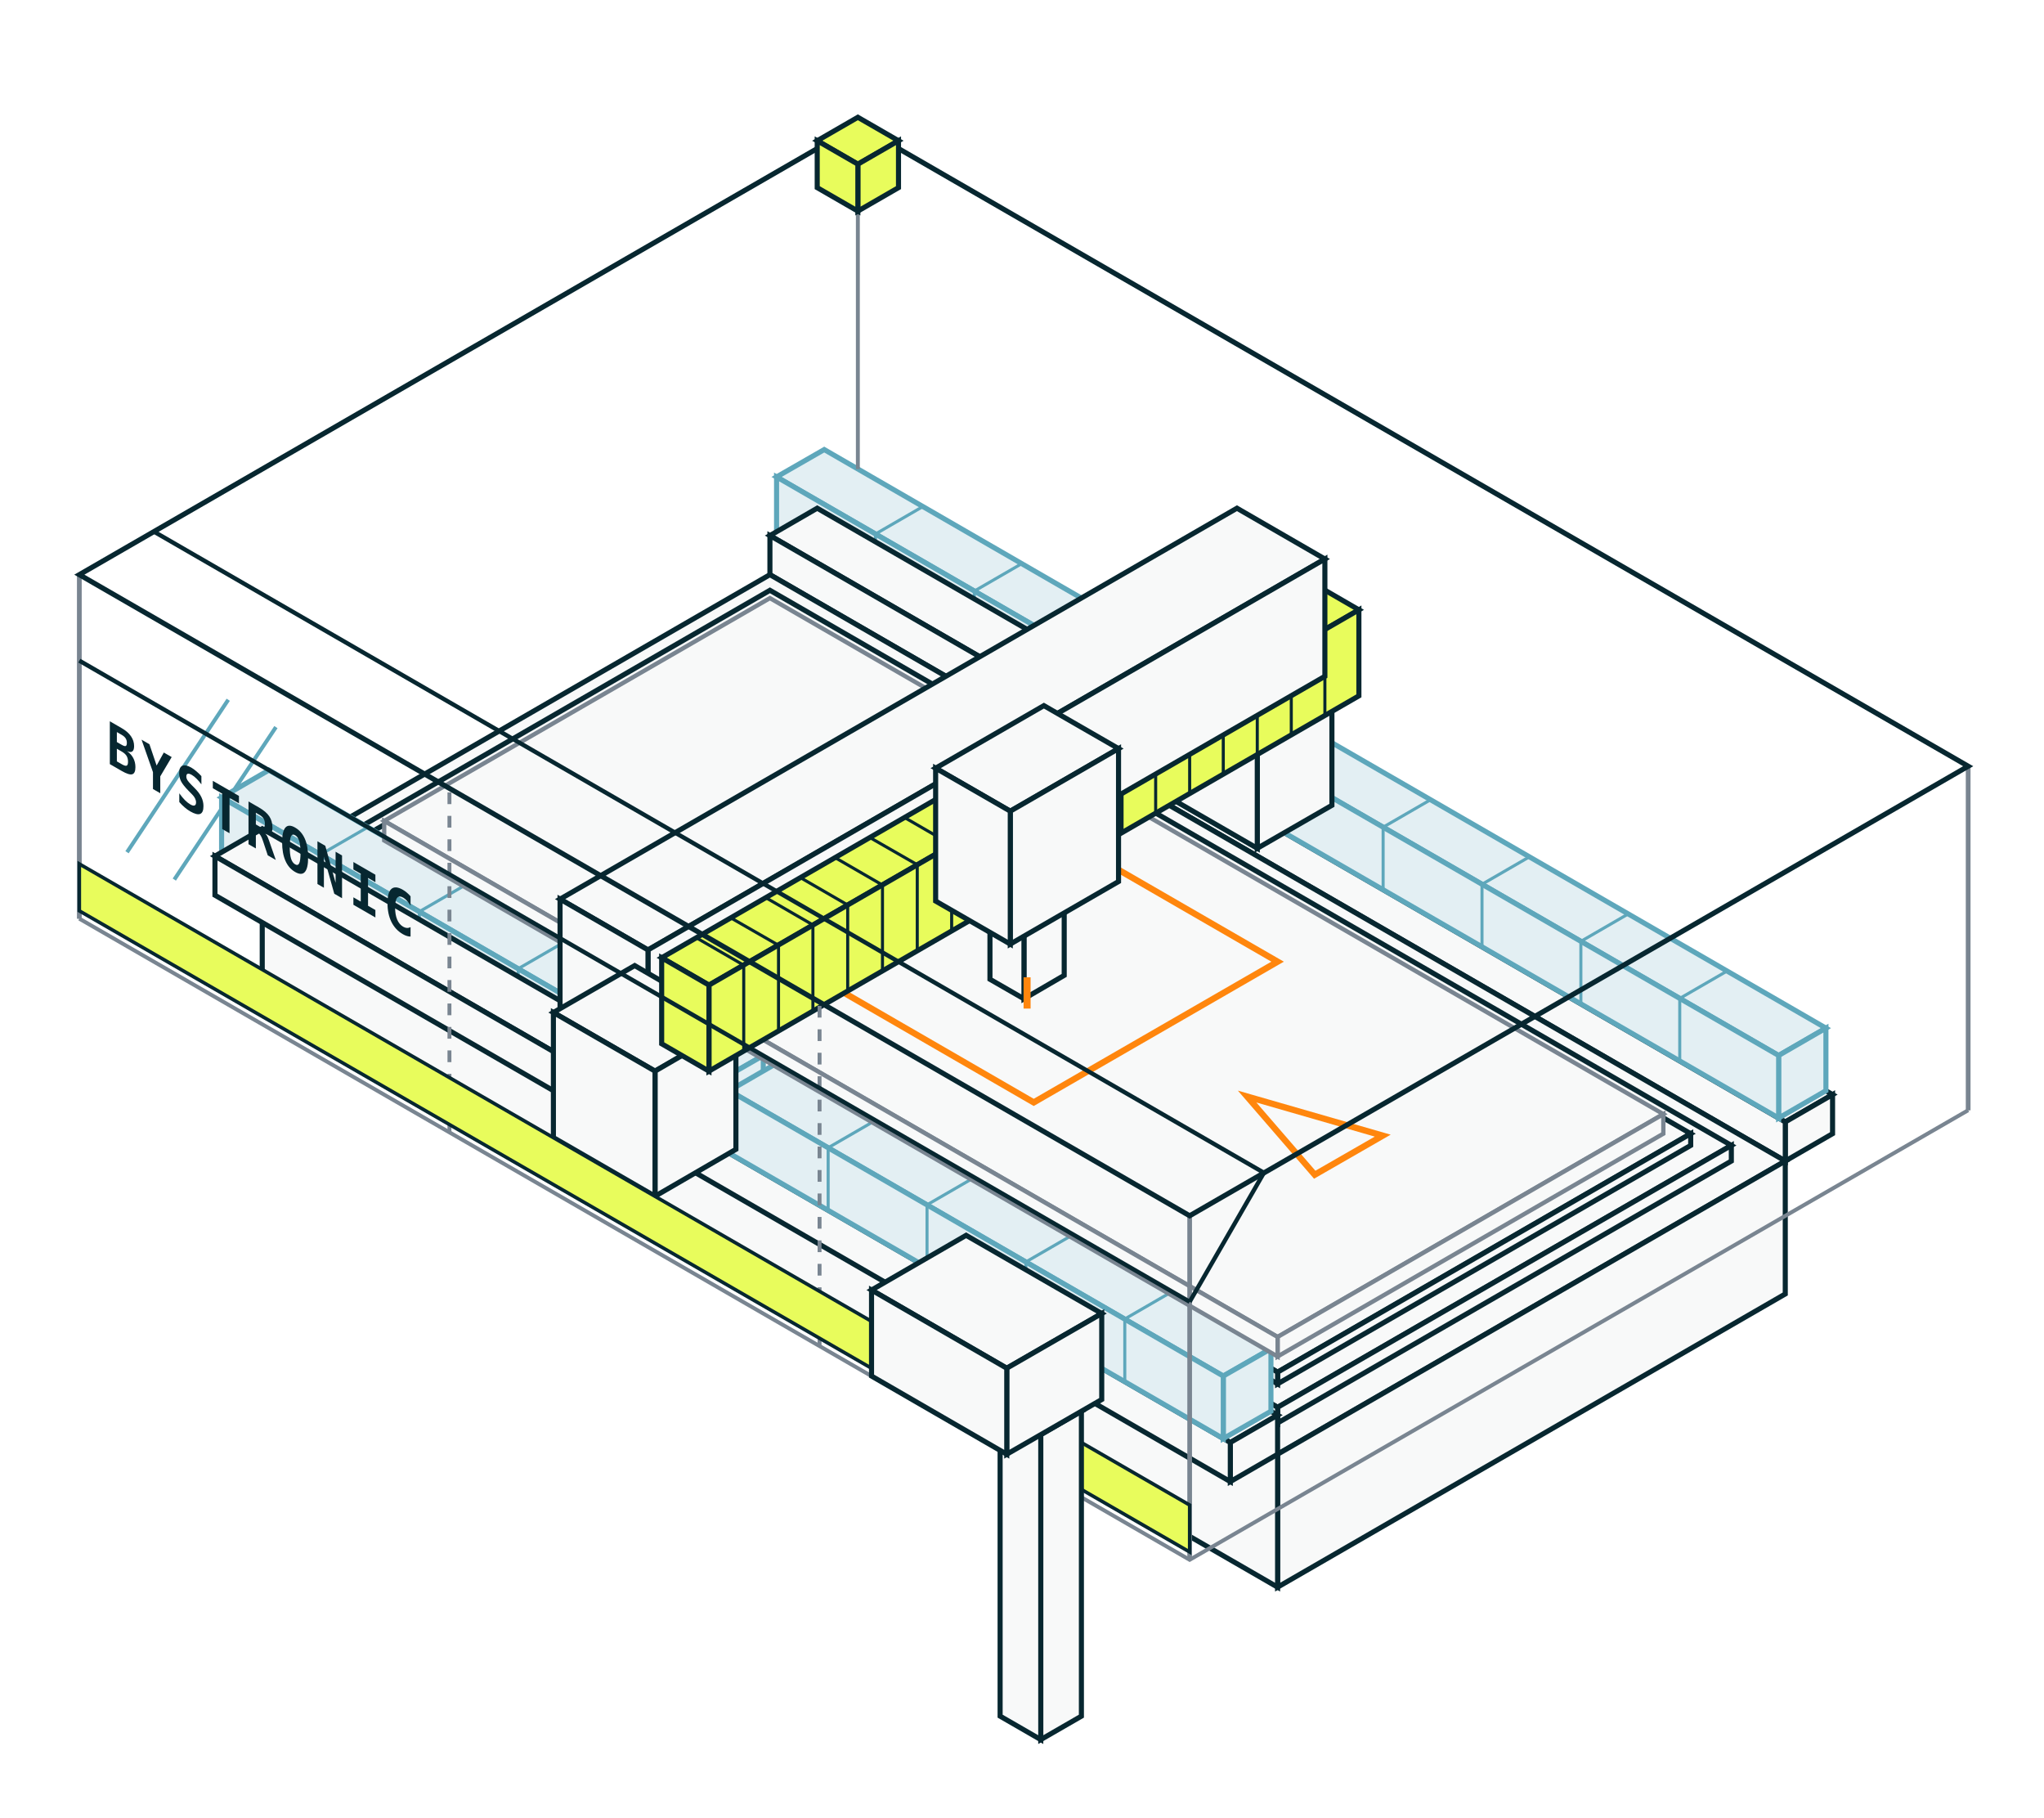
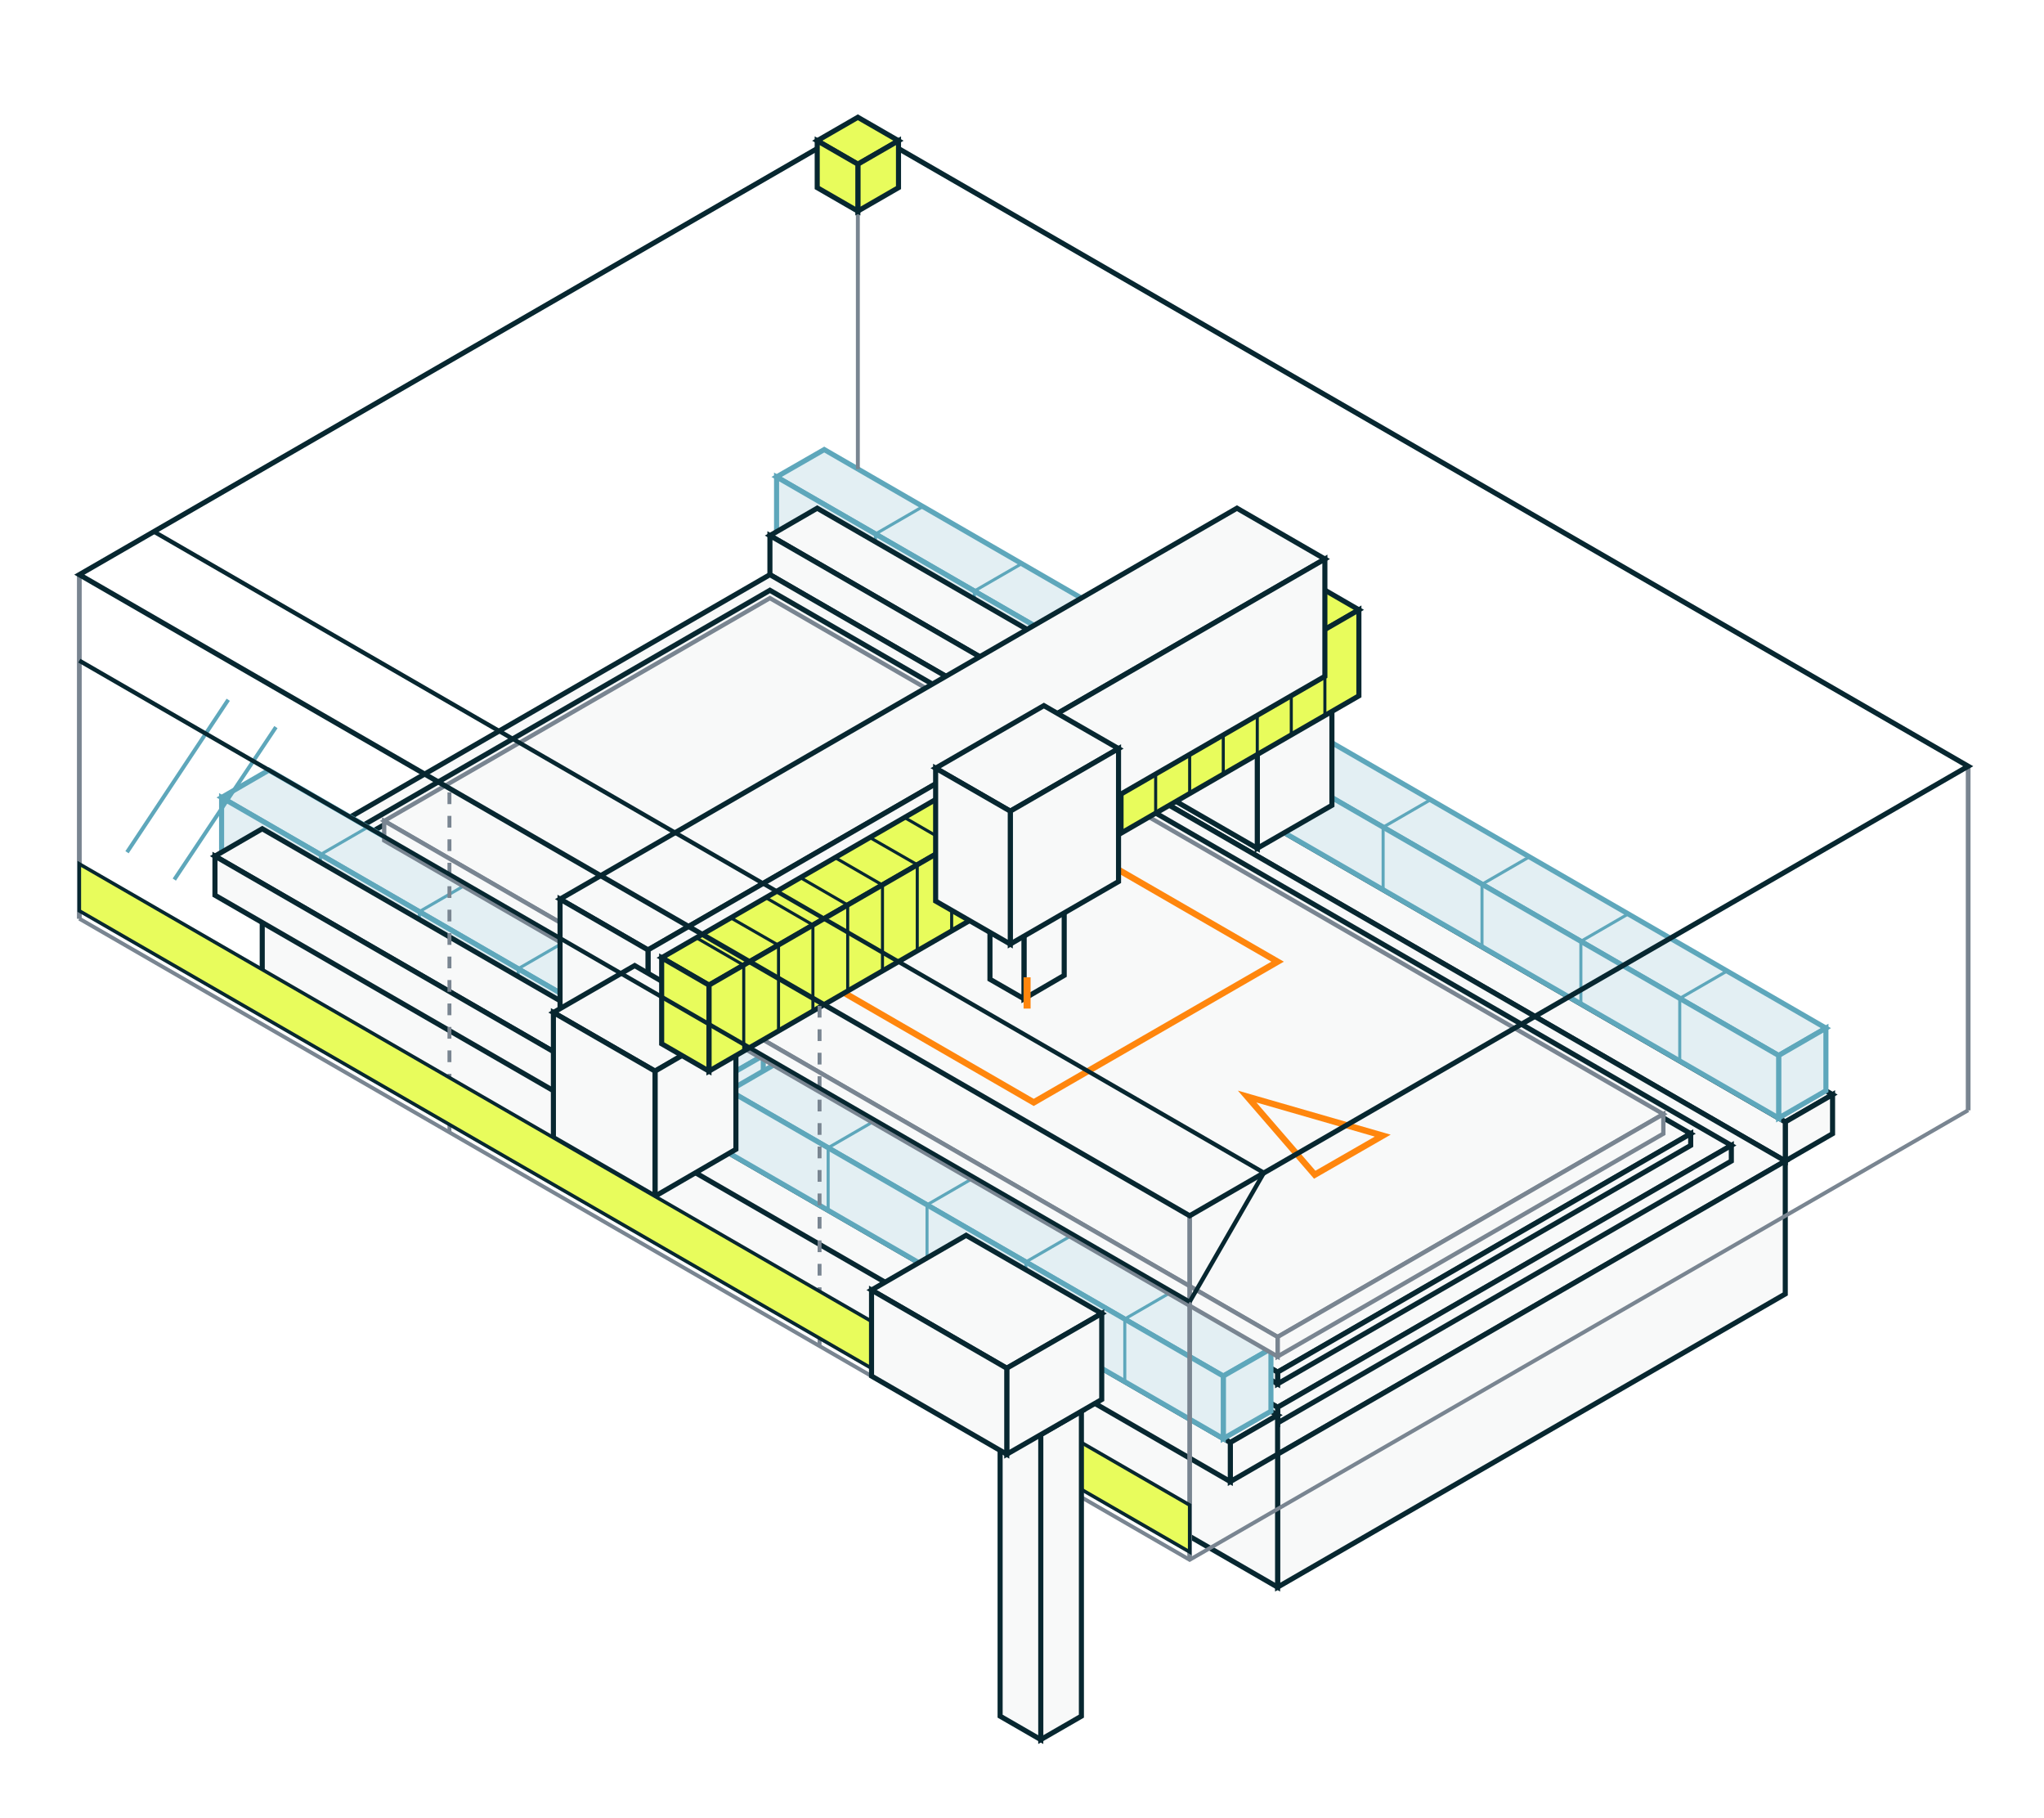
<svg xmlns="http://www.w3.org/2000/svg" class="mach" viewBox="-197 -181 523 465" aria-hidden="true">
  <g id="base">
    <polygon points="13.9,-66.0 140.3,7.0 128.2,14.0 1.7,-59.0" fill="#E3EFF3" stroke="#5EA7BB" stroke-width="1.3" stroke-linejoin="miter" />
    <polygon points="140.3,23.0 128.2,30.0 128.2,14.0 140.3,7.0" fill="#E3EFF3" stroke="#5EA7BB" stroke-width="1.3" stroke-linejoin="miter" />
    <polygon points="1.7,-43.0 128.2,30.0 128.2,14.0 1.7,-59.0" fill="#E3EFF3" stroke="#5EA7BB" stroke-width="1.3" stroke-linejoin="miter" />
    <line x1="39.1" y1="-51.4" x2="27.0" y2="-44.4" stroke="#5EA7BB" stroke-width="0.78" />
    <line x1="27.0" y1="-28.4" x2="27.0" y2="-44.4" stroke="#5EA7BB" stroke-width="0.78" />
    <line x1="64.4" y1="-36.8" x2="52.3" y2="-29.8" stroke="#5EA7BB" stroke-width="0.78" />
    <line x1="52.3" y1="-13.8" x2="52.3" y2="-29.8" stroke="#5EA7BB" stroke-width="0.78" />
    <line x1="89.7" y1="-22.2" x2="77.6" y2="-15.2" stroke="#5EA7BB" stroke-width="0.78" />
    <line x1="77.6" y1="0.8" x2="77.6" y2="-15.2" stroke="#5EA7BB" stroke-width="0.78" />
    <line x1="115.0" y1="-7.6" x2="102.9" y2="-0.6" stroke="#5EA7BB" stroke-width="0.78" />
    <line x1="102.9" y1="15.4" x2="102.9" y2="-0.6" stroke="#5EA7BB" stroke-width="0.78" />
    <polygon points="12.1,-51.0 271.9,99.0 259.8,106.0 0.0,-44.0" fill="#F8F9F9" stroke="#072730" stroke-width="1.3" stroke-linejoin="miter" />
    <polygon points="271.9,109.0 259.8,116.0 259.8,106.0 271.9,99.0" fill="#F8F9F9" stroke="#072730" stroke-width="1.3" stroke-linejoin="miter" />
    <polygon points="0.0,-34.0 259.8,116.0 259.8,106.0 0.0,-44.0" fill="#F8F9F9" stroke="#072730" stroke-width="1.3" stroke-linejoin="miter" />
    <polygon points="0.0,-34.0 259.8,116.0 129.9,191.0 -129.9,41.0" fill="#F8F9F9" stroke="#072730" stroke-width="1.3" stroke-linejoin="miter" />
    <polygon points="259.8,150.0 129.9,225.0 129.9,191.0 259.8,116.0" fill="#F8F9F9" stroke="#072730" stroke-width="1.3" stroke-linejoin="miter" />
    <polygon points="-129.9,75.0 129.9,225.0 129.9,191.0 -129.9,41.0" fill="#F8F9F9" stroke="#072730" stroke-width="1.3" stroke-linejoin="miter" />
    <polygon points="0.0,-30.0 246.0,112.0 129.9,179.0 -116.0,37.0" fill="#F8F9F9" stroke="#072730" stroke-width="1.3" stroke-linejoin="miter" />
    <polygon points="246.0,116.0 129.9,183.0 129.9,179.0 246.0,112.0" fill="#F8F9F9" stroke="#072730" stroke-width="1.3" stroke-linejoin="miter" />
    <polygon points="-116.0,41.0 129.9,183.0 129.9,179.0 -116.0,37.0" fill="#F8F9F9" stroke="#072730" stroke-width="1.3" stroke-linejoin="miter" />
    <polygon points="0.0,-27.0 235.6,109.0 129.9,170.0 -105.7,34.0" fill="#F8F9F9" stroke="#072730" stroke-width="1.3" stroke-linejoin="miter" />
    <polygon points="235.6,112.0 129.9,173.0 129.9,170.0 235.6,109.0" fill="#F8F9F9" stroke="#072730" stroke-width="1.3" stroke-linejoin="miter" />
    <polygon points="-105.7,37.0 129.9,173.0 129.9,170.0 -105.7,34.0" fill="#F8F9F9" stroke="#072730" stroke-width="1.3" stroke-linejoin="miter" />
    <polygon points="143.8,9.0 270.2,82.0 258.1,89.0 131.6,16.0" fill="#E3EFF3" stroke="#5EA7BB" stroke-width="1.3" stroke-linejoin="miter" />
    <polygon points="270.2,98.0 258.1,105.0 258.1,89.0 270.2,82.0" fill="#E3EFF3" stroke="#5EA7BB" stroke-width="1.3" stroke-linejoin="miter" />
    <polygon points="131.6,32.0 258.1,105.0 258.1,89.0 131.6,16.0" fill="#E3EFF3" stroke="#5EA7BB" stroke-width="1.3" stroke-linejoin="miter" />
    <line x1="169.0" y1="23.6" x2="156.9" y2="30.6" stroke="#5EA7BB" stroke-width="0.78" />
    <line x1="156.9" y1="46.6" x2="156.9" y2="30.6" stroke="#5EA7BB" stroke-width="0.78" />
    <line x1="194.3" y1="38.2" x2="182.2" y2="45.2" stroke="#5EA7BB" stroke-width="0.78" />
    <line x1="182.2" y1="61.2" x2="182.2" y2="45.2" stroke="#5EA7BB" stroke-width="0.78" />
    <line x1="219.6" y1="52.8" x2="207.5" y2="59.8" stroke="#5EA7BB" stroke-width="0.78" />
    <line x1="207.5" y1="75.8" x2="207.5" y2="59.8" stroke="#5EA7BB" stroke-width="0.78" />
    <line x1="244.9" y1="67.4" x2="232.8" y2="74.4" stroke="#5EA7BB" stroke-width="0.78" />
    <line x1="232.8" y1="90.4" x2="232.8" y2="74.4" stroke="#5EA7BB" stroke-width="0.78" />
    <polygon points="-128.2,16.0 -1.7,89.0 -13.9,96.0 -140.3,23.0" fill="#E3EFF3" stroke="#5EA7BB" stroke-width="1.3" stroke-linejoin="miter" />
    <polygon points="-1.7,105.0 -13.9,112.0 -13.9,96.0 -1.7,89.0" fill="#E3EFF3" stroke="#5EA7BB" stroke-width="1.3" stroke-linejoin="miter" />
    <polygon points="-140.3,39.0 -13.9,112.0 -13.9,96.0 -140.3,23.0" fill="#E3EFF3" stroke="#5EA7BB" stroke-width="1.3" stroke-linejoin="miter" />
    <line x1="-102.9" y1="30.6" x2="-115.0" y2="37.6" stroke="#5EA7BB" stroke-width="0.78" />
    <line x1="-115.0" y1="53.6" x2="-115.0" y2="37.6" stroke="#5EA7BB" stroke-width="0.78" />
    <line x1="-77.6" y1="45.2" x2="-89.7" y2="52.2" stroke="#5EA7BB" stroke-width="0.78" />
    <line x1="-89.7" y1="68.2" x2="-89.7" y2="52.2" stroke="#5EA7BB" stroke-width="0.78" />
    <line x1="-52.3" y1="59.8" x2="-64.4" y2="66.8" stroke="#5EA7BB" stroke-width="0.78" />
    <line x1="-64.4" y1="82.8" x2="-64.4" y2="66.8" stroke="#5EA7BB" stroke-width="0.78" />
    <line x1="-27.0" y1="74.4" x2="-39.1" y2="81.4" stroke="#5EA7BB" stroke-width="0.78" />
    <line x1="-39.1" y1="97.4" x2="-39.1" y2="81.4" stroke="#5EA7BB" stroke-width="0.78" />
    <polygon points="-129.9,31.0 129.9,181.0 117.8,188.0 -142.0,38.0" fill="#F8F9F9" stroke="#072730" stroke-width="1.3" stroke-linejoin="miter" />
    <polygon points="129.9,191.0 117.8,198.0 117.8,188.0 129.9,181.0" fill="#F8F9F9" stroke="#072730" stroke-width="1.3" stroke-linejoin="miter" />
    <polygon points="-142.0,48.0 117.8,198.0 117.8,188.0 -142.0,38.0" fill="#F8F9F9" stroke="#072730" stroke-width="1.3" stroke-linejoin="miter" />
    <polygon points="1.7,91.0 128.2,164.0 116.0,171.0 -10.4,98.0" fill="#E3EFF3" stroke="#5EA7BB" stroke-width="1.3" stroke-linejoin="miter" />
    <polygon points="128.2,180.0 116.0,187.0 116.0,171.0 128.2,164.0" fill="#E3EFF3" stroke="#5EA7BB" stroke-width="1.3" stroke-linejoin="miter" />
    <polygon points="-10.4,114.0 116.0,187.0 116.0,171.0 -10.4,98.0" fill="#E3EFF3" stroke="#5EA7BB" stroke-width="1.3" stroke-linejoin="miter" />
    <line x1="27.0" y1="105.6" x2="14.9" y2="112.6" stroke="#5EA7BB" stroke-width="0.78" />
    <line x1="14.9" y1="128.6" x2="14.9" y2="112.6" stroke="#5EA7BB" stroke-width="0.78" />
    <line x1="52.3" y1="120.2" x2="40.2" y2="127.2" stroke="#5EA7BB" stroke-width="0.78" />
    <line x1="40.2" y1="143.2" x2="40.2" y2="127.2" stroke="#5EA7BB" stroke-width="0.78" />
    <line x1="77.6" y1="134.8" x2="65.5" y2="141.8" stroke="#5EA7BB" stroke-width="0.78" />
    <line x1="65.5" y1="157.8" x2="65.5" y2="141.8" stroke="#5EA7BB" stroke-width="0.78" />
    <line x1="102.9" y1="149.4" x2="90.8" y2="156.4" stroke="#5EA7BB" stroke-width="0.78" />
    <line x1="90.8" y1="172.4" x2="90.8" y2="156.4" stroke="#5EA7BB" stroke-width="0.78" />
  </g>
  <g id="sheet">
    <polygon points="0.0,-28.0 228.6,104.0 129.9,161.0 -98.7,29.0" fill="#F8F9F9" stroke="#798591" stroke-width="1.1" stroke-linejoin="miter" />
    <polygon points="228.6,109.0 129.9,166.0 129.9,161.0 228.6,104.0" fill="#F8F9F9" stroke="#798591" stroke-width="1.1" stroke-linejoin="miter" />
    <polygon points="-98.7,34.0 129.9,166.0 129.9,161.0 -98.7,29.0" fill="#F8F9F9" stroke="#798591" stroke-width="1.1" stroke-linejoin="miter" />
    <path d="M26.0 5.0 L129.9 65.0 L67.5 101.0 L-1.7 61.0 L-10.4 26.0 Z" fill="none" stroke="#FF860D" stroke-width="1.6" stroke-linejoin="miter" pathLength="1" class="cut" id="cut" />
    <path d="M122.1 99.5 L139.4 119.5 L156.8 109.5 Z" fill="none" stroke="#FF860D" stroke-width="1.6" stroke-linejoin="miter" pathLength="1" class="cut2" id="cut2" />
  </g>
  <g id="cabinBack">
    <path d="M22.5 -61.0 L22.5 -149.0" fill="none" stroke="#798591" stroke-width="1" stroke-linejoin="miter" />
    <path d="M306.6 103.0 L306.6 15.0" fill="none" stroke="#798591" stroke-width="1" stroke-linejoin="miter" />
    <path d="M-176.7 54.0 L-176.7 -34.0" fill="none" stroke="#798591" stroke-width="1" stroke-linejoin="miter" />
    <path d="M22.5 -149.0 L306.6 15.0" fill="none" stroke="#798591" stroke-width="1" stroke-linejoin="miter" />
    <path d="M22.5 -149.0 L-176.7 -34.0" fill="none" stroke="#798591" stroke-width="1" stroke-linejoin="miter" />
  </g>
  <g id="gantry" style="--gx0:-77.9px,-45.0px;--gx1:103.9px,60.0px" transform="translate(0.0 0.0)">
    <polygon points="117.8,-22.0 143.8,-7.0 124.7,4.0 98.7,-11.0" fill="#F8F9F9" stroke="#072730" stroke-width="1.3" stroke-linejoin="miter" />
    <polygon points="143.8,25.0 124.7,36.0 124.7,4.0 143.8,-7.0" fill="#F8F9F9" stroke="#072730" stroke-width="1.3" stroke-linejoin="miter" />
    <polygon points="98.7,21.0 124.7,36.0 124.7,4.0 98.7,-11.0" fill="#F8F9F9" stroke="#072730" stroke-width="1.3" stroke-linejoin="miter" />
    <polygon points="138.6,-32.0 150.7,-25.0 81.4,15.0 69.3,8.0" fill="#E8FC5C" stroke="#072730" stroke-width="1.3" stroke-linejoin="miter" />
    <polygon points="150.7,-3.0 81.4,37.0 81.4,15.0 150.7,-25.0" fill="#E8FC5C" stroke="#072730" stroke-width="1.3" stroke-linejoin="miter" />
    <polygon points="69.3,30.0 81.4,37.0 81.4,15.0 69.3,8.0" fill="#E8FC5C" stroke="#072730" stroke-width="1.3" stroke-linejoin="miter" />
    <line x1="129.9" y1="-27.0" x2="142.0" y2="-20.0" stroke="#072730" stroke-width="0.78" />
    <line x1="142.0" y1="2.0" x2="142.0" y2="-20.0" stroke="#072730" stroke-width="0.78" />
    <line x1="121.2" y1="-22.0" x2="133.4" y2="-15.0" stroke="#072730" stroke-width="0.78" />
    <line x1="133.4" y1="7.0" x2="133.4" y2="-15.0" stroke="#072730" stroke-width="0.78" />
    <line x1="112.6" y1="-17.0" x2="124.7" y2="-10.0" stroke="#072730" stroke-width="0.78" />
    <line x1="124.7" y1="12.0" x2="124.7" y2="-10.0" stroke="#072730" stroke-width="0.78" />
    <line x1="103.9" y1="-12.0" x2="116.0" y2="-5.0" stroke="#072730" stroke-width="0.78" />
    <line x1="116.0" y1="17.0" x2="116.0" y2="-5.0" stroke="#072730" stroke-width="0.78" />
    <line x1="95.3" y1="-7.0" x2="107.4" y2="0.0" stroke="#072730" stroke-width="0.78" />
    <line x1="107.4" y1="22.0" x2="107.4" y2="0.0" stroke="#072730" stroke-width="0.78" />
    <line x1="86.6" y1="-2.0" x2="98.7" y2="5.0" stroke="#072730" stroke-width="0.78" />
    <line x1="98.7" y1="27.0" x2="98.7" y2="5.0" stroke="#072730" stroke-width="0.78" />
    <line x1="77.9" y1="3.0" x2="90.1" y2="10.0" stroke="#072730" stroke-width="0.78" />
    <line x1="90.1" y1="32.0" x2="90.1" y2="10.0" stroke="#072730" stroke-width="0.78" />
    <polygon points="119.5,-51.0 142.0,-38.0 -31.2,62.0 -53.7,49.0" fill="#F8F9F9" stroke="#072730" stroke-width="1.3" stroke-linejoin="miter" />
    <polygon points="142.0,-8.0 -31.2,92.0 -31.2,62.0 142.0,-38.0" fill="#F8F9F9" stroke="#072730" stroke-width="1.3" stroke-linejoin="miter" />
    <polygon points="-53.7,79.0 -31.2,92.0 -31.2,62.0 -53.7,49.0" fill="#F8F9F9" stroke="#072730" stroke-width="1.3" stroke-linejoin="miter" />
    <polygon points="-34.6,66.0 -8.7,81.0 -29.4,93.0 -55.4,78.0" fill="#F8F9F9" stroke="#072730" stroke-width="1.3" stroke-linejoin="miter" />
    <polygon points="-8.7,113.0 -29.4,125.0 -29.4,93.0 -8.7,81.0" fill="#F8F9F9" stroke="#072730" stroke-width="1.3" stroke-linejoin="miter" />
    <polygon points="-55.4,110.0 -29.4,125.0 -29.4,93.0 -55.4,78.0" fill="#F8F9F9" stroke="#072730" stroke-width="1.3" stroke-linejoin="miter" />
    <polygon points="43.3,23.0 55.4,30.0 -15.6,71.0 -27.7,64.0" fill="#E8FC5C" stroke="#072730" stroke-width="1.3" stroke-linejoin="miter" />
    <polygon points="55.4,52.0 -15.6,93.0 -15.6,71.0 55.4,30.0" fill="#E8FC5C" stroke="#072730" stroke-width="1.3" stroke-linejoin="miter" />
    <polygon points="-27.7,86.0 -15.6,93.0 -15.6,71.0 -27.7,64.0" fill="#E8FC5C" stroke="#072730" stroke-width="1.3" stroke-linejoin="miter" />
    <line x1="34.4" y1="28.1" x2="46.5" y2="35.1" stroke="#072730" stroke-width="0.78" />
    <line x1="46.5" y1="57.1" x2="46.5" y2="35.1" stroke="#072730" stroke-width="0.78" />
    <line x1="25.5" y1="33.2" x2="37.7" y2="40.2" stroke="#072730" stroke-width="0.78" />
    <line x1="37.7" y1="62.2" x2="37.7" y2="40.2" stroke="#072730" stroke-width="0.78" />
    <line x1="16.7" y1="38.4" x2="28.8" y2="45.4" stroke="#072730" stroke-width="0.78" />
    <line x1="28.8" y1="67.4" x2="28.8" y2="45.4" stroke="#072730" stroke-width="0.78" />
    <line x1="7.8" y1="43.5" x2="19.9" y2="50.5" stroke="#072730" stroke-width="0.78" />
    <line x1="19.9" y1="72.5" x2="19.9" y2="50.5" stroke="#072730" stroke-width="0.78" />
    <line x1="-1.1" y1="48.6" x2="11.0" y2="55.6" stroke="#072730" stroke-width="0.78" />
    <line x1="11.0" y1="77.6" x2="11.0" y2="55.6" stroke="#072730" stroke-width="0.78" />
    <line x1="-10.0" y1="53.8" x2="2.2" y2="60.8" stroke="#072730" stroke-width="0.78" />
    <line x1="2.2" y1="82.8" x2="2.2" y2="60.8" stroke="#072730" stroke-width="0.78" />
    <line x1="-18.8" y1="58.9" x2="-6.7" y2="65.9" stroke="#072730" stroke-width="0.78" />
    <line x1="-6.7" y1="87.9" x2="-6.7" y2="65.9" stroke="#072730" stroke-width="0.78" />
    <g id="head" style="--hy0:45.0px,-26.0px;--hy1:-45.0px,26.0px" transform="translate(0.0 0.0)">
      <polygon points="66.7,41.5 75.3,46.5 65.0,52.5 56.3,47.5" fill="#F8F9F9" stroke="#072730" stroke-width="1.3" stroke-linejoin="miter" />
      <polygon points="75.3,68.5 65.0,74.5 65.0,52.5 75.3,46.5" fill="#F8F9F9" stroke="#072730" stroke-width="1.3" stroke-linejoin="miter" />
      <polygon points="56.3,69.5 65.0,74.5 65.0,52.5 56.3,47.5" fill="#F8F9F9" stroke="#072730" stroke-width="1.3" stroke-linejoin="miter" />
      <polygon points="70.1,-0.5 89.2,10.5 61.5,26.5 42.4,15.5" fill="#F8F9F9" stroke="#072730" stroke-width="1.3" stroke-linejoin="miter" />
      <polygon points="89.2,44.5 61.5,60.5 61.5,26.5 89.2,10.5" fill="#F8F9F9" stroke="#072730" stroke-width="1.3" stroke-linejoin="miter" />
      <polygon points="42.4,49.5 61.5,60.5 61.5,26.5 42.4,15.5" fill="#F8F9F9" stroke="#072730" stroke-width="1.3" stroke-linejoin="miter" />
      <path d="M65.8 69.0 L65.8 77.0" fill="none" stroke="#FF860D" stroke-width="1.8" stroke-linejoin="miter" id="beam" />
    </g>
  </g>
  <g id="cabinFront">
    <path d="M306.6 103.0 L107.4 218.0 L-176.7 54.0" fill="none" stroke="#798591" stroke-width="1" stroke-linejoin="miter" />
    <path d="M107.4 218.0 L107.4 130.0" fill="none" stroke="#798591" stroke-width="1.2" stroke-linejoin="miter" />
    <path d="M306.6 103.0 L306.6 15.0" fill="none" stroke="#798591" stroke-width="1.2" stroke-linejoin="miter" />
    <path d="M-176.7 54.0 L-176.7 -34.0" fill="none" stroke="#798591" stroke-width="1.2" stroke-linejoin="miter" />
    <path d="M-82.0 108.7 L-82.0 20.7" fill="none" stroke="#798591" stroke-width="1" stroke-linejoin="miter" stroke-dasharray="3 3" />
    <path d="M12.7 163.3 L12.7 75.3" fill="none" stroke="#798591" stroke-width="1" stroke-linejoin="miter" stroke-dasharray="3 3" />
    <path d="M-164.5 37.0 L-138.6 -2.0" fill="none" stroke="#5EA7BB" stroke-width="1" stroke-linejoin="miter" />
    <path d="M-152.4 44.0 L-126.4 5.0" fill="none" stroke="#5EA7BB" stroke-width="1" stroke-linejoin="miter" />
    <path d="M22.5 -149.0 L306.6 15.0 L107.4 130.0 L-176.7 -34.0 Z" fill="none" stroke="#072730" stroke-width="1.3" stroke-linejoin="miter" />
    <path d="M-157.6 -45.0 L126.4 119.0" fill="none" stroke="#072730" stroke-width="1.1" stroke-linejoin="miter" />
    <path d="M-176.7 -12.0 L107.4 152.0" fill="none" stroke="#072730" stroke-width="1.1" stroke-linejoin="miter" />
    <path d="M126.4 119.0 L107.4 152.0" fill="none" stroke="#072730" stroke-width="1.1" stroke-linejoin="miter" />
    <path d="M-176.7 52.0 L107.4 216.0 L107.4 204.0 L-176.7 40.0 Z" fill="#E8FC5C" fill-opacity="1" stroke="#072730" stroke-width="0.9" />
-     <g transform="matrix(0.866 .5 0 1 -164.5 17.0)">
-       <text x="-6" y="0" font-family="IBM Plex Mono, monospace" font-weight="700" font-size="15" letter-spacing="1.2" fill="#072730">BYSTRONIC</text>
-     </g>
  </g>
  <g id="extra">
    <polygon points="22.5,-151.0 32.9,-145.0 22.5,-139.0 12.1,-145.0" fill="#E8FC5C" stroke="#072730" stroke-width="1.3" stroke-linejoin="miter" />
    <polygon points="32.9,-133.0 22.5,-127.0 22.5,-139.0 32.9,-145.0" fill="#E8FC5C" stroke="#072730" stroke-width="1.3" stroke-linejoin="miter" />
    <polygon points="12.1,-133.0 22.5,-127.0 22.5,-139.0 12.1,-145.0" fill="#E8FC5C" stroke="#072730" stroke-width="1.3" stroke-linejoin="miter" />
    <polygon points="69.3,174.0 79.7,180.0 69.3,186.0 58.9,180.0" fill="#F8F9F9" stroke="#072730" stroke-width="1.3" stroke-linejoin="miter" />
    <polygon points="79.7,258.0 69.3,264.0 69.3,186.0 79.7,180.0" fill="#F8F9F9" stroke="#072730" stroke-width="1.3" stroke-linejoin="miter" />
    <polygon points="58.9,258.0 69.3,264.0 69.3,186.0 58.9,180.0" fill="#F8F9F9" stroke="#072730" stroke-width="1.3" stroke-linejoin="miter" />
    <polygon points="50.2,135.0 84.9,155.0 60.6,169.0 26.0,149.0" fill="#F8F9F9" stroke="#072730" stroke-width="1.3" stroke-linejoin="miter" />
    <polygon points="84.9,177.0 60.6,191.0 60.6,169.0 84.9,155.0" fill="#F8F9F9" stroke="#072730" stroke-width="1.3" stroke-linejoin="miter" />
    <polygon points="26.0,171.0 60.6,191.0 60.6,169.0 26.0,149.0" fill="#F8F9F9" stroke="#072730" stroke-width="1.3" stroke-linejoin="miter" />
  </g>
</svg>
